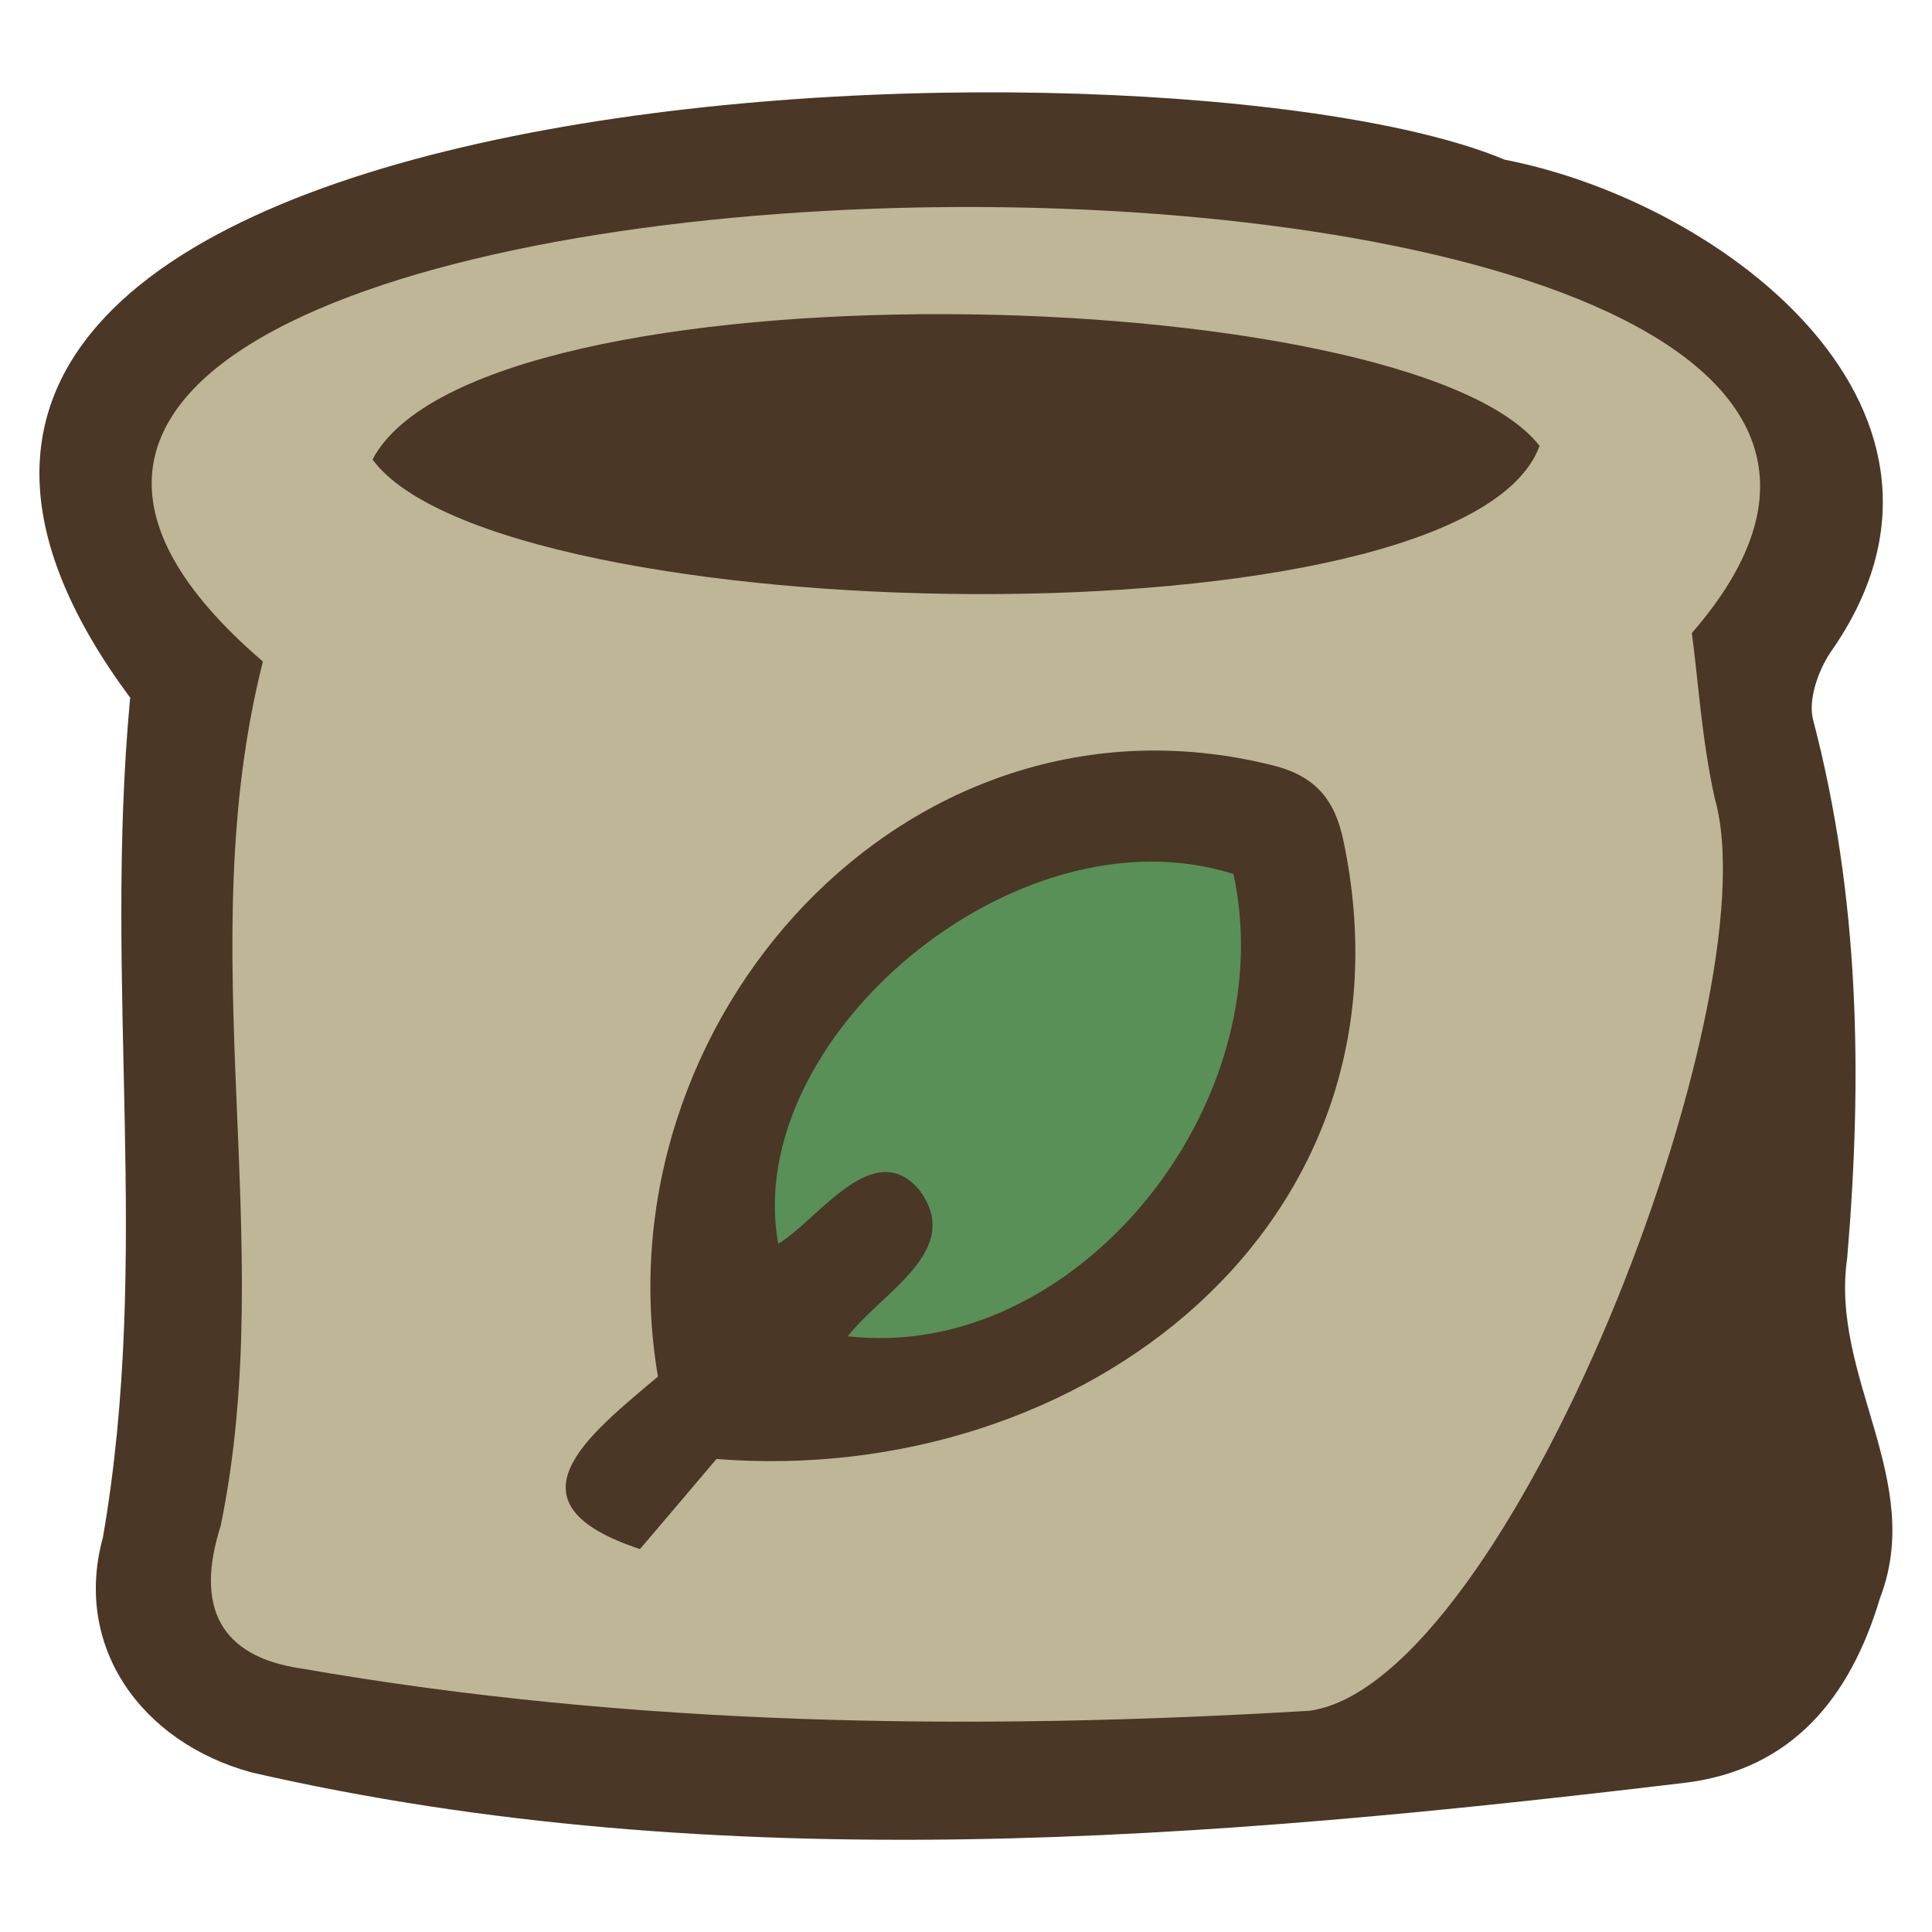
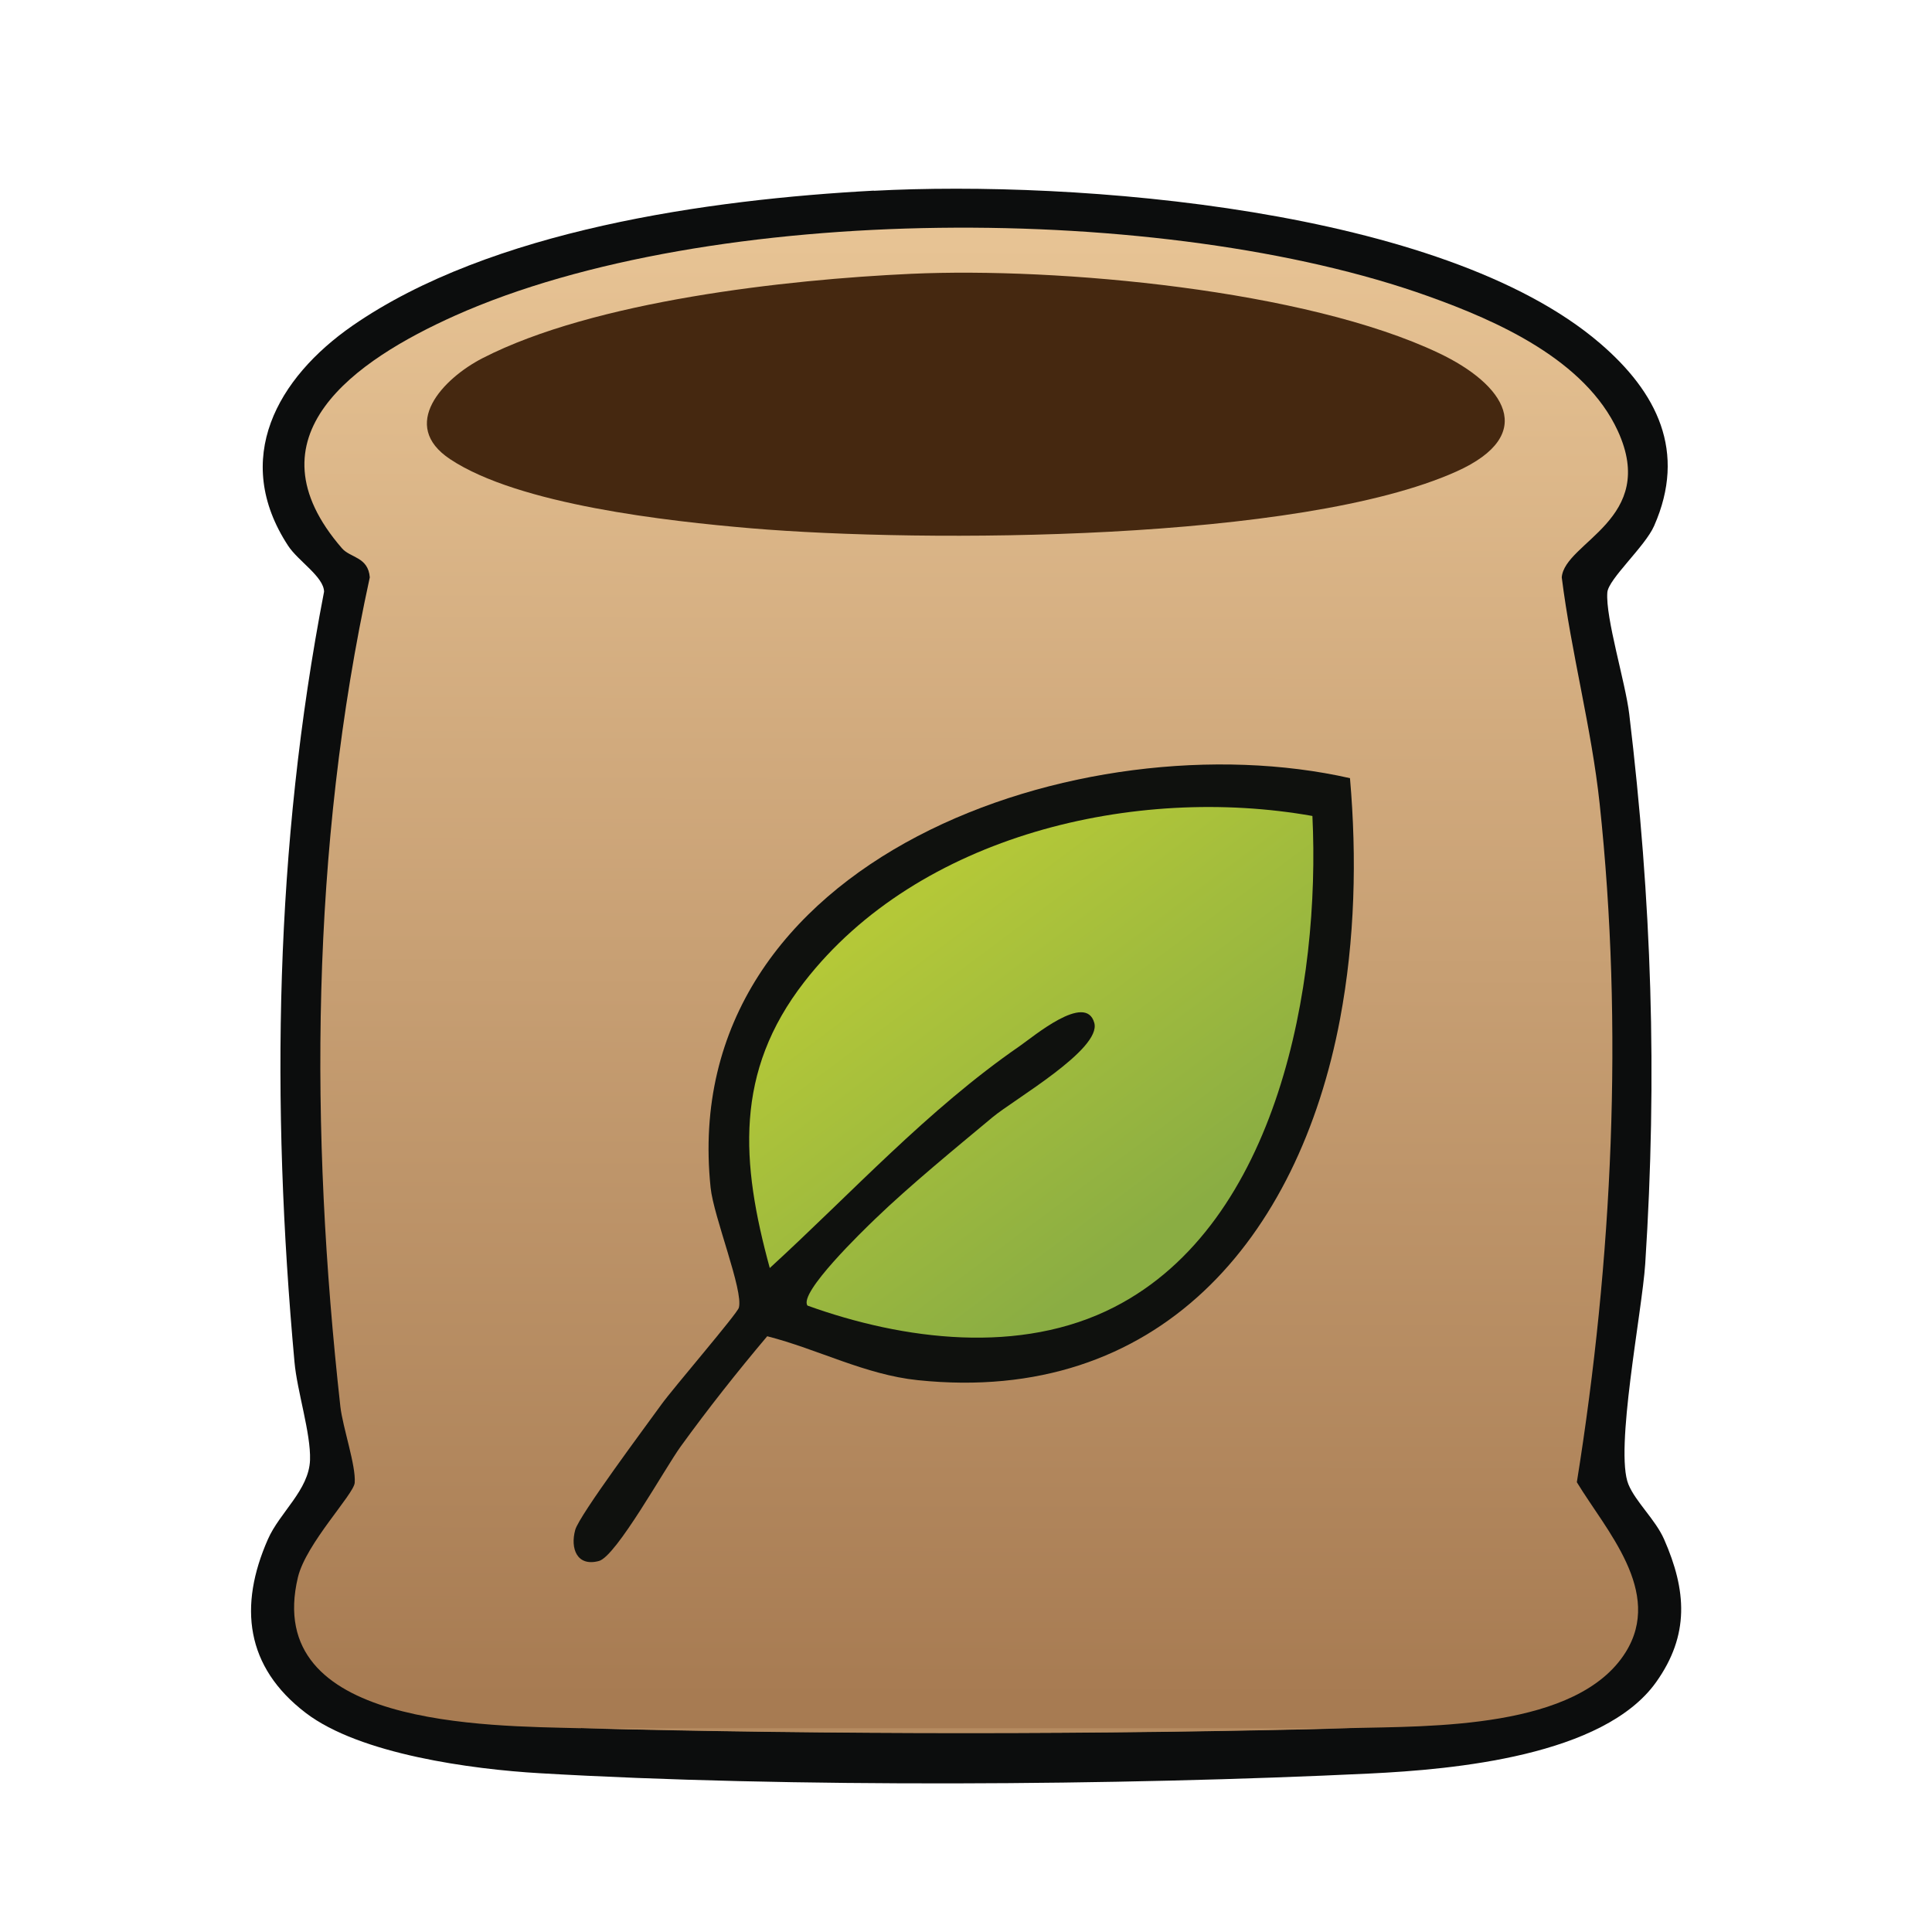
- <svg xmlns="http://www.w3.org/2000/svg" id="uuid-5717a4ef-ad53-4289-81bc-cfc37f606ab9" data-name="fill_fertilizer" viewBox="0 0 128 128">
-   <path d="M8.65,46.26C-22.7,4.04,77.12,1.09,99.69,10.58c14.65,2.85,32.74,16.78,21.59,32.63-.82,1.22-1.5,3.15-1.16,4.47,3.09,11.76,3.28,23.69,2.26,35.68-1.14,7.86,5.19,14.71,2.17,22.53-1.95,6.54-5.8,11.37-12.96,12.23-31.41,3.75-63.84,6.45-94.96-.7-7.29-2.01-11.8-8.33-9.81-15.57,3.24-18.72.01-36.28,1.8-55.59Z" style="fill: #4a3726; stroke-width: 0px;" />
-   <path d="M17.42,43.83C-27.15,5.58,146.39,2.48,112.09,41.94c.43,3.23.67,7.16,1.52,10.96,3.84,13.49-13.67,58.53-26.82,60.44-22.35,1.34-44.75,1.05-66.85-2.8-5.41-.8-7.02-4.12-5.32-9.45,3.89-18.86-2.06-38.09,2.8-57.27Z" style="fill: #beb696; stroke-width: 0px;" />
-   <path d="M102,29.54c-4.97,13.62-68.99,12.27-77.32.9,7.1-13.4,68.69-11.97,77.32-.9Z" style="fill: #4a3726; stroke-width: 0px;" />
-   <path d="M47.47,96.66c-1.05,1.24-2.81,3.32-5.07,5.97-9.25-3.05-3.46-7.5,1.19-11.43-3.99-23.55,16.53-46.42,40.54-40.54,2.95.68,4.27,2.23,4.86,4.97,5.4,25.45-17.24,42.95-41.52,41.03Z" style="fill: #4a3726; stroke-width: 0px;" />
-   <path d="M81.72,57.89c3.33,15.46-10.58,32.38-25.55,30.64,2.29-2.96,7.75-5.7,4.72-9.71-3.05-3.57-6.69,2.02-9.33,3.58-2.46-13.47,15.64-29.08,30.15-24.5Z" style="fill: #589058; stroke-width: 0px;" />
+ <svg xmlns="http://www.w3.org/2000/svg" id="uuid-da817b07-68cc-4a10-a706-59c78c2609d8" data-name="fill_fertilizer" viewBox="0 0 128 128">
+   <defs>
+     <linearGradient id="uuid-ea78916e-14fe-4352-a0d8-1dc3dd8dc692" x1="-611.71" y1="-559.83" x2="-611.97" y2="-366.83" gradientTransform="translate(370 296) scale(.5)" gradientUnits="userSpaceOnUse">
+       <stop offset="0" stop-color="#e7c394" />
+       <stop offset="1" stop-color="#a77b52" />
+     </linearGradient>
+     <linearGradient id="uuid-a7ee175f-f0ad-4f4b-94df-1db87c17c054" x1="-617.12" y1="-474.11" x2="-584.18" y2="-430.07" gradientTransform="translate(370 296) scale(.5)" gradientUnits="userSpaceOnUse">
+       <stop offset="0" stop-color="#b4c838" />
+       <stop offset="1" stop-color="#8aad43" />
+     </linearGradient>
+   </defs>
+   <path d="M57.89,12.64c13.3-.71,37.66,1.14,48.11,10.1,3.79,3.25,5.76,7.18,3.59,12.1-.6,1.37-3.03,3.52-3.1,4.41-.13,1.68,1.2,5.96,1.45,8.05,1.49,12.41,1.87,23.94,1.06,36.44-.21,3.18-2.04,12.37-1.11,14.61.48,1.16,1.78,2.32,2.36,3.63,1.49,3.39,1.7,6.34-.53,9.47-3.49,4.89-13.39,5.78-18.95,6.05-16.57.8-38.51.95-55.02-.02-4.47-.26-11.91-1.25-15.5-4-3.99-3.05-4.45-7.08-2.5-11.5.78-1.78,2.72-3.26,2.79-5.25.06-1.77-.86-4.57-1.03-6.5-1.56-17.15-1.32-34.07,1.96-51.03-.02-.99-1.72-2.03-2.38-3.04-3.77-5.76-.71-11.13,4.26-14.58,9.15-6.34,23.6-8.36,34.55-8.95Z" style="fill: #0c0d0d;" />
+   <path d="M38.5,114.5c-6.27-.16-21.14-.07-18.76-10.01.54-2.23,3.7-5.49,3.76-6.25.09-1.14-.79-3.66-.95-5.05-2.03-18.3-1.99-36.9,1.95-54.94-.11-1.36-1.28-1.28-1.84-1.92-6.44-7.42.88-12.46,7.49-15.42,16.94-7.57,47.08-7.51,64.46-1.29,4.65,1.66,10.41,4.24,12.57,8.92,2.7,5.86-3.52,7.37-3.71,9.71.63,5.02,1.97,9.96,2.51,14.99,1.59,14.82.85,30.25-1.51,44.96,1.93,3.19,5.74,7.26,3.23,11.27-3.19,5.1-12.94,4.89-18.23,5.02-16.99.43-34.01.43-51,0Z" style="fill: url(#uuid-ea78916e-14fe-4352-a0d8-1dc3dd8dc692);" />
+   <path d="M89.5,114.5h-51c16.6.43,34.4.43,51,0Z" style="fill: #b68c61;" />
+   <path d="M60.39,18.14c9.71-.44,26.13,1.06,34.95,5.26,4.31,2.05,6.62,5.38,1.15,7.84-10.36,4.65-35.24,4.73-46.74,3.76-5.5-.47-15.39-1.56-19.93-4.58-3.39-2.25-.49-5.33,2.15-6.69,7.38-3.79,20.1-5.21,28.41-5.59Z" style="fill: #452810;" />
+   <path d="M89.44,51.56c.46,5.26.33,10.71-.66,15.96-2.75,14.56-12.04,25.58-27.97,23.92-3.49-.36-6.64-2.06-9.98-2.91-1.99,2.36-3.92,4.8-5.73,7.3-1.05,1.45-4.27,7.28-5.42,7.59-1.45.39-1.91-.82-1.57-2.06.27-.98,4.74-6.96,5.71-8.31.77-1.07,5.02-6.01,5.13-6.41.32-1.12-1.67-6.02-1.87-7.95-2.29-21.92,24.72-31.14,42.38-27.13Z" style="fill: #0f110e;" />
+   <path d="M86.95,54.05c.54,11.11-2.25,26.97-13.11,32.54-6.23,3.2-13.98,2.2-20.34-.09-.62-.83,3.71-5,4.49-5.75,2.27-2.19,5.31-4.68,7.77-6.73,1.43-1.19,7.22-4.5,6.74-6.25-.56-2.04-4.06.93-4.95,1.54-6.11,4.22-11.11,9.72-16.55,14.7-1.91-6.98-2.36-12.98,2.29-18.96,7.57-9.75,21.93-13.07,33.66-10.99Z" style="fill: url(#uuid-a7ee175f-f0ad-4f4b-94df-1db87c17c054);" />
</svg>
